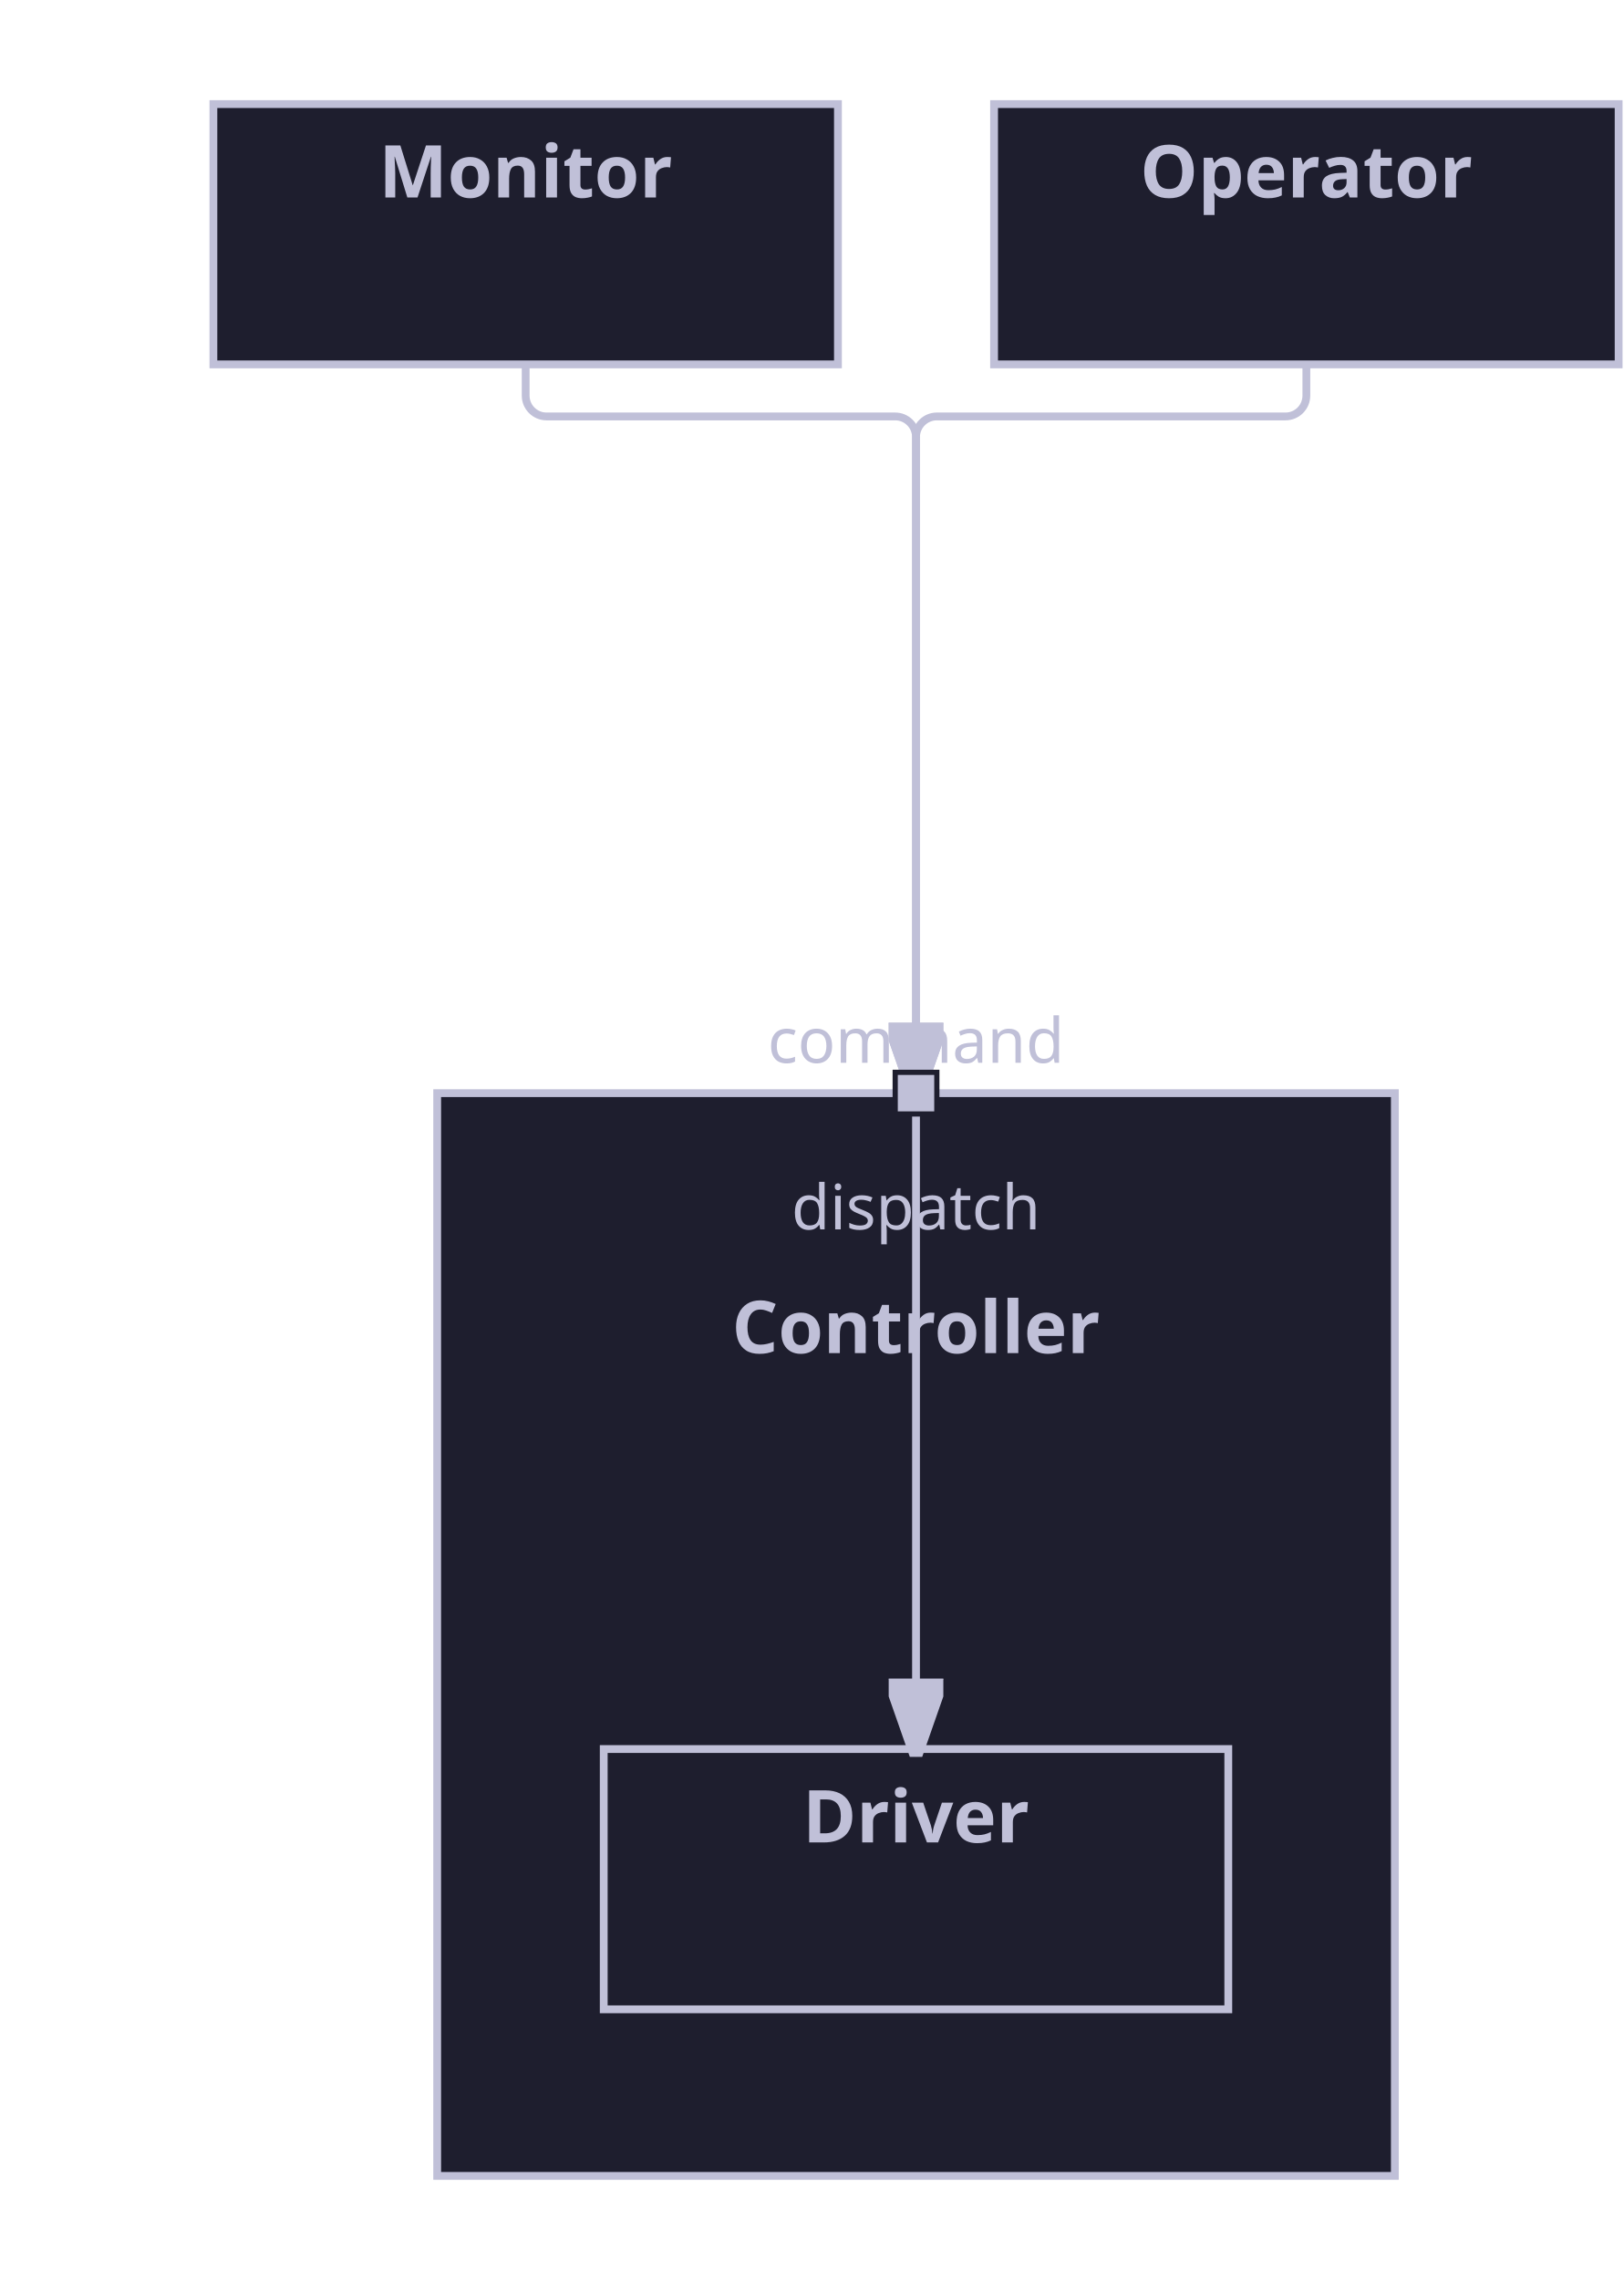
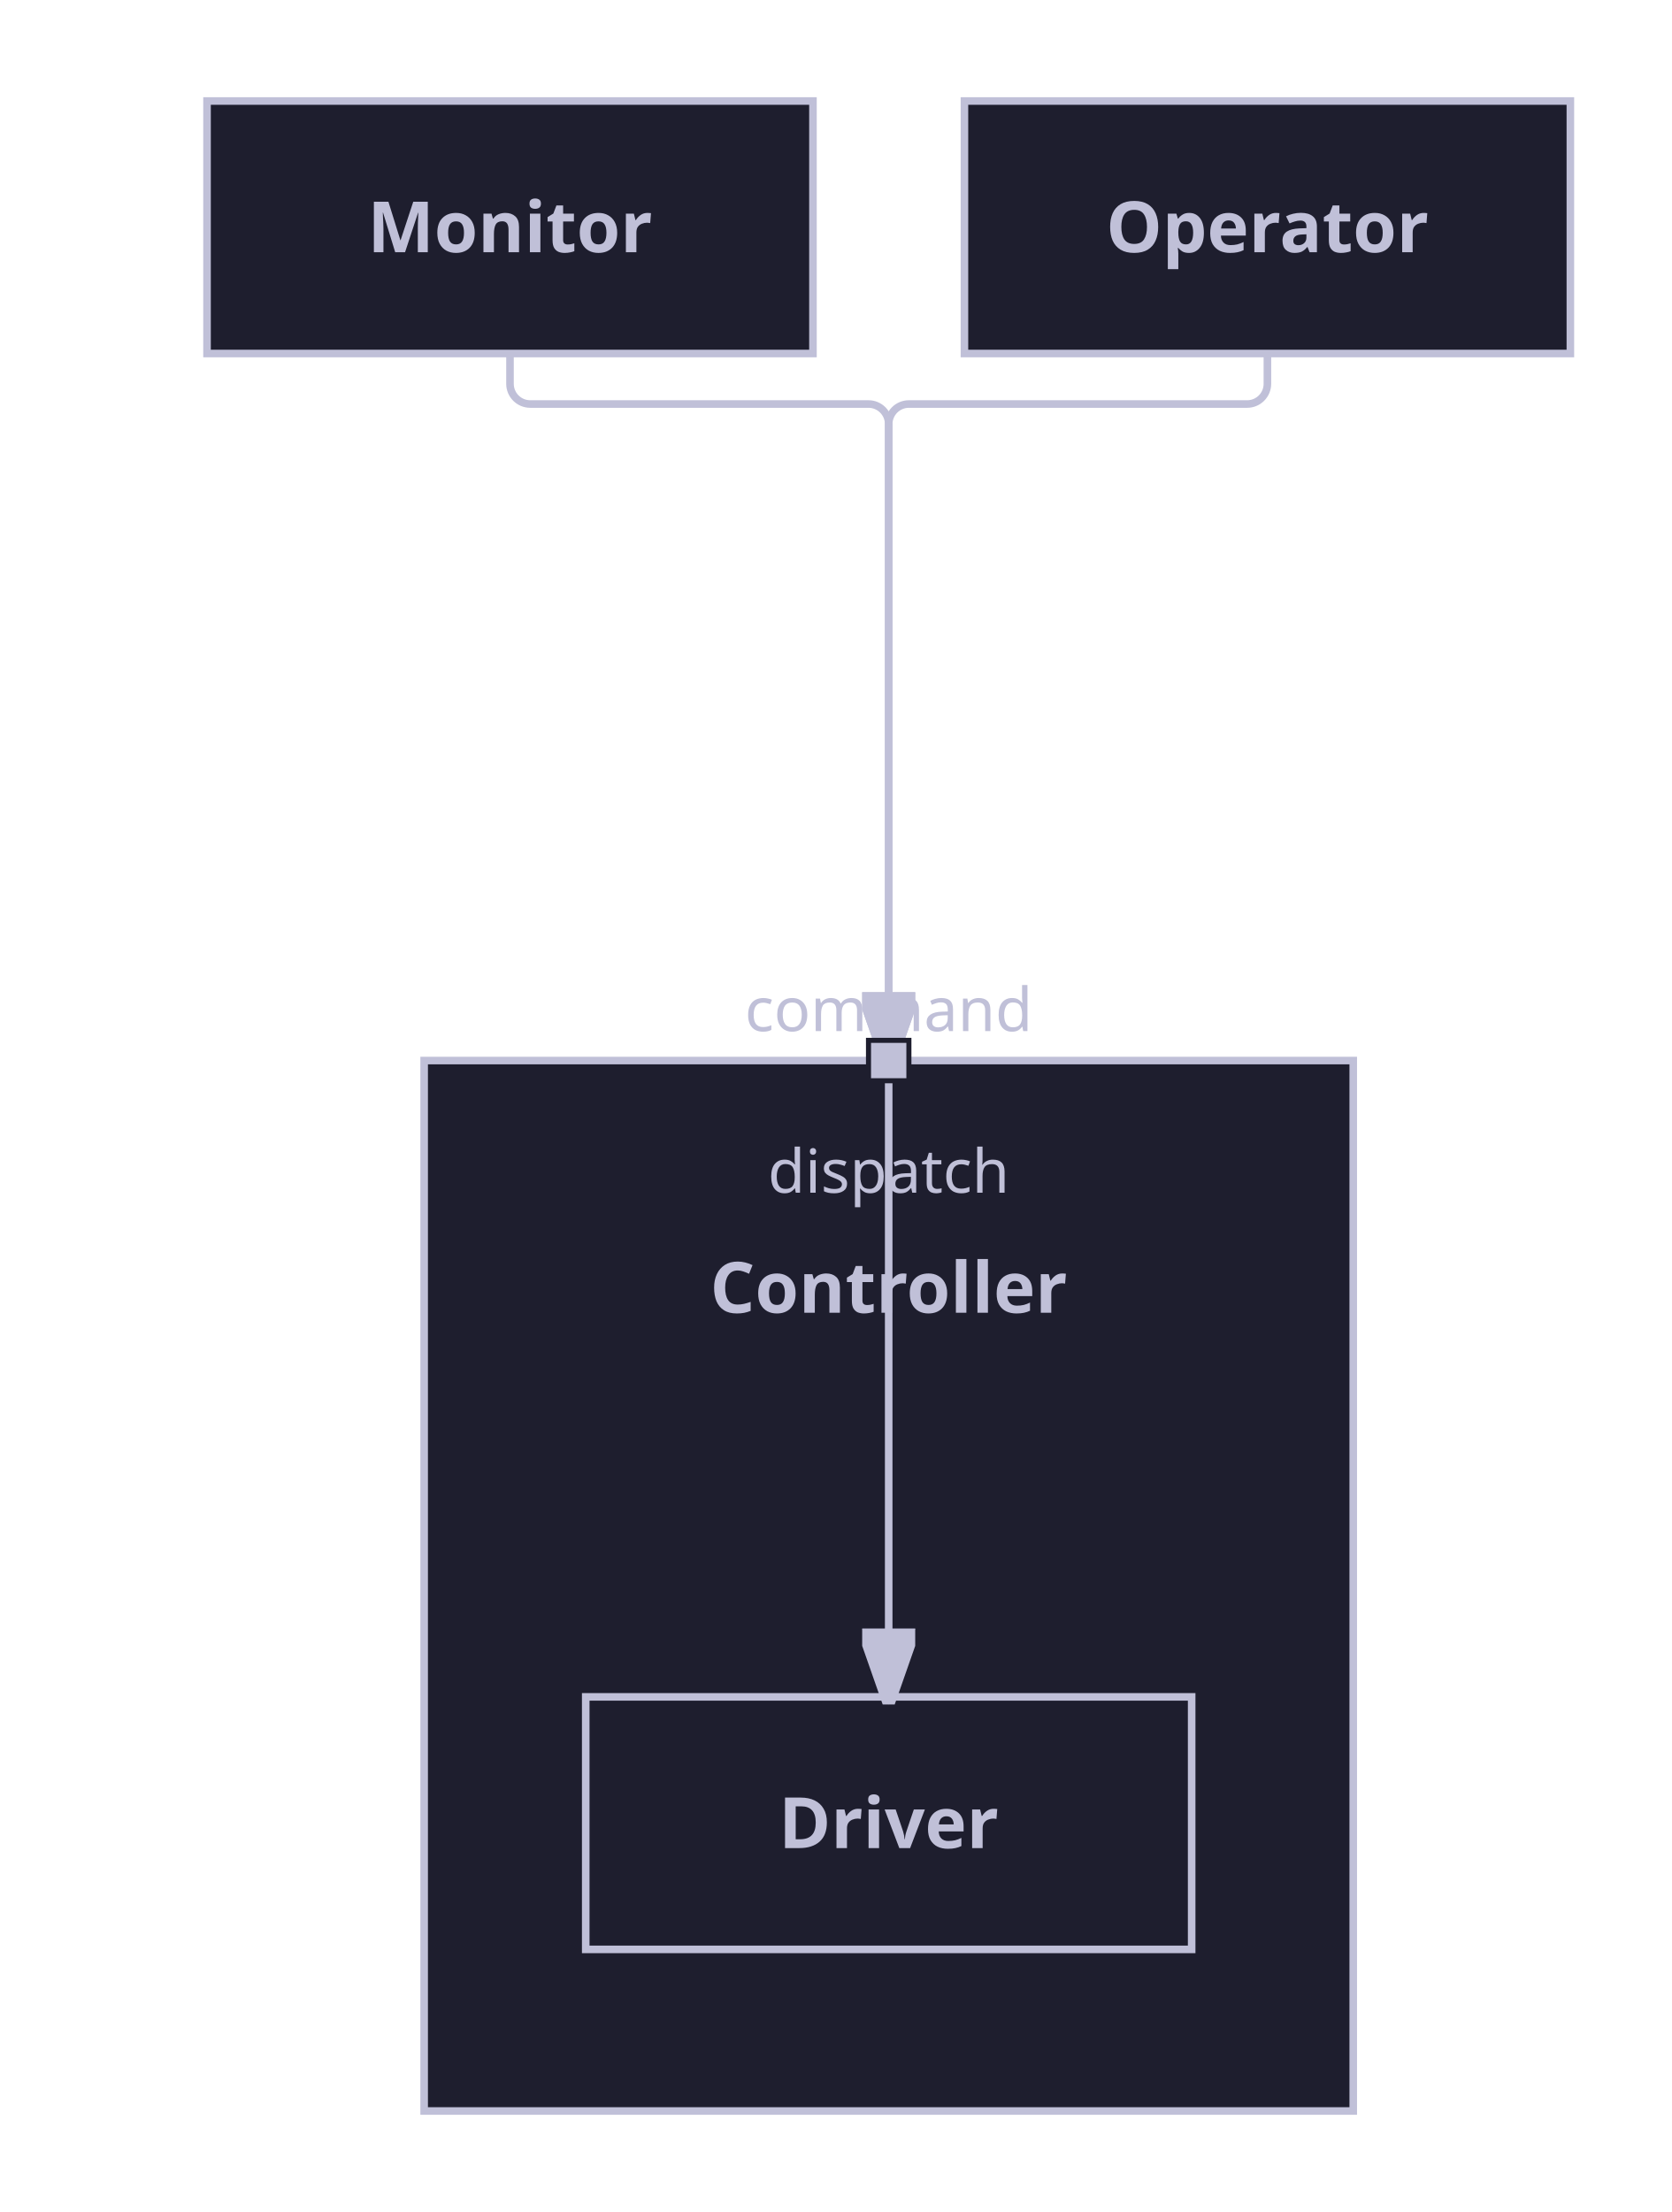
- <svg xmlns="http://www.w3.org/2000/svg" width="312.00" height="438.00" viewBox="0 0 312.00 438.00">
+ <svg xmlns="http://www.w3.org/2000/svg" width="331.00" height="438.00" viewBox="0 0 331.00 438.00">
  <defs>
    <marker id="line-end-open-chevron" markerWidth="10" markerHeight="7" refX="9" refY="3.5" orient="auto">
      <polyline points="0 0, 10 3.5, 0 7" fill="none" stroke="#C0C0D8" stroke-width="1.50" />
    </marker>
    <marker id="line-end-hollow-triangle" markerWidth="10" markerHeight="7" refX="9" refY="3.5" orient="auto">
      <polygon points="0 0, 10 3.5, 0 7" fill="#1E1E2E" stroke="#C0C0D8" stroke-width="1.50" />
    </marker>
    <marker id="line-end-filled-arrow" markerWidth="10" markerHeight="7" refX="9" refY="3.5" orient="auto">
      <polygon points="0 0, 10 3.5, 0 7" fill="#C0C0D8" stroke="#C0C0D8" stroke-width="1.50" />
    </marker>
    <marker id="line-end-hollow-triangle-crossbar" markerWidth="10" markerHeight="7" refX="9" refY="3.5" orient="auto">
      <polygon points="0 0, 10 3.5, 0 7" fill="#1E1E2E" stroke="#C0C0D8" stroke-width="1.50" />
      <line x1="7" y1="0" x2="7" y2="7" stroke="#C0C0D8" stroke-width="1.50" />
    </marker>
    <marker id="line-end-hollow-diamond" markerWidth="14" markerHeight="8" refX="13" refY="4" orient="auto">
      <polygon points="1 4, 7 0, 13 4, 7 8" fill="#1E1E2E" stroke="#C0C0D8" stroke-width="1.50" />
    </marker>
    <marker id="line-end-filled-diamond" markerWidth="14" markerHeight="8" refX="13" refY="4" orient="auto">
      <polygon points="1 4, 7 0, 13 4, 7 8" fill="#C0C0D8" stroke="#C0C0D8" stroke-width="1.50" />
    </marker>
    <marker id="line-end-circle" markerWidth="10" markerHeight="10" refX="9" refY="5" orient="auto">
      <circle cx="5" cy="5" r="4" fill="#1E1E2E" stroke="#C0C0D8" stroke-width="1.50" />
    </marker>
    <marker id="line-end-bar" markerWidth="4" markerHeight="12" refX="2" refY="6" orient="auto">
      <line x1="2" y1="0" x2="2" y2="12" stroke="#C0C0D8" stroke-width="1.50" />
    </marker>
    <filter id="label-bg" x="-0.05" y="-0.05" width="1.1" height="1.1">
      <feFlood flood-color="#1E1E2E" />
      <feComposite in="SourceGraphic" operator="over" />
    </filter>
  </defs>
  <rect x="41.00" y="20.00" width="120.00" height="50.00" fill="#1E1E2E" stroke="#C0C0D8" stroke-width="1.50" />
-   <text x="101.00" y="33.00" font-family="Noto Sans, sans-serif" font-size="14.00" font-weight="bold" fill="#C0C0D8" text-anchor="middle" dominant-baseline="middle">Monitor</text>
+   <text x="101.00" y="45.00" font-family="Noto Sans, sans-serif" font-size="14.00" font-weight="bold" fill="#C0C0D8" text-anchor="middle" dominant-baseline="middle">Monitor</text>
  <rect x="191.00" y="20.00" width="120.00" height="50.00" fill="#1E1E2E" stroke="#C0C0D8" stroke-width="1.50" />
-   <text x="251.00" y="33.00" font-family="Noto Sans, sans-serif" font-size="14.00" font-weight="bold" fill="#C0C0D8" text-anchor="middle" dominant-baseline="middle">Operator</text>
+   <text x="251.00" y="45.00" font-family="Noto Sans, sans-serif" font-size="14.00" font-weight="bold" fill="#C0C0D8" text-anchor="middle" dominant-baseline="middle">Operator</text>
  <rect x="84.00" y="210.00" width="184.00" height="208.00" fill="#1E1E2E" stroke="#C0C0D8" stroke-width="1.50" />
  <text x="176.00" y="255.00" font-family="Noto Sans, sans-serif" font-size="14.00" font-weight="bold" fill="#C0C0D8" text-anchor="middle" dominant-baseline="middle">Controller</text>
  <rect x="116.00" y="336.00" width="120.00" height="50.00" fill="#1E1E2E" stroke="#C0C0D8" stroke-width="1.50" />
-   <text x="176.00" y="349.00" font-family="Noto Sans, sans-serif" font-size="14.00" font-weight="bold" fill="#C0C0D8" text-anchor="middle" dominant-baseline="middle">Driver</text>
+   <text x="176.00" y="361.00" font-family="Noto Sans, sans-serif" font-size="14.00" font-weight="bold" fill="#C0C0D8" text-anchor="middle" dominant-baseline="middle">Driver</text>
  <path d="M 176.00 210.00 L 176.00 266.00 L 176.00 336.00" fill="none" stroke="#C0C0D8" stroke-width="1.50" marker-end="url(#line-end-filled-arrow)" />
  <path d="M 101.00 70.00 L 101.00 76.00 A 4.00 4.00 0 0 0 105.00 80.00 L 172.00 80.00 A 4.00 4.00 0 0 1 176.00 84.00 L 176.00 140.00 L 176.00 210.00" fill="none" stroke="#C0C0D8" stroke-width="1.50" marker-end="url(#line-end-filled-arrow)" />
  <path d="M 251.00 70.00 L 251.00 76.00 A 4.00 4.00 0 0 1 247.00 80.00 L 180.00 80.00 A 4.00 4.00 0 0 0 176.00 84.00 L 176.00 140.00 L 176.00 210.00" fill="none" stroke="#C0C0D8" stroke-width="1.50" marker-end="url(#line-end-filled-arrow)" />
  <rect x="172.00" y="206.00" width="8.00" height="8.00" fill="#C0C0D8" stroke="#1E1E2E" stroke-width="1.00" />
  <text x="176.00" y="232.00" font-family="Noto Sans, sans-serif" font-size="12.00" fill="#C0C0D8" text-anchor="middle" dominant-baseline="middle">dispatch</text>
  <text x="176.00" y="200.00" font-family="Noto Sans, sans-serif" font-size="12.00" fill="#C0C0D8" text-anchor="middle" dominant-baseline="middle">command</text>
</svg>
